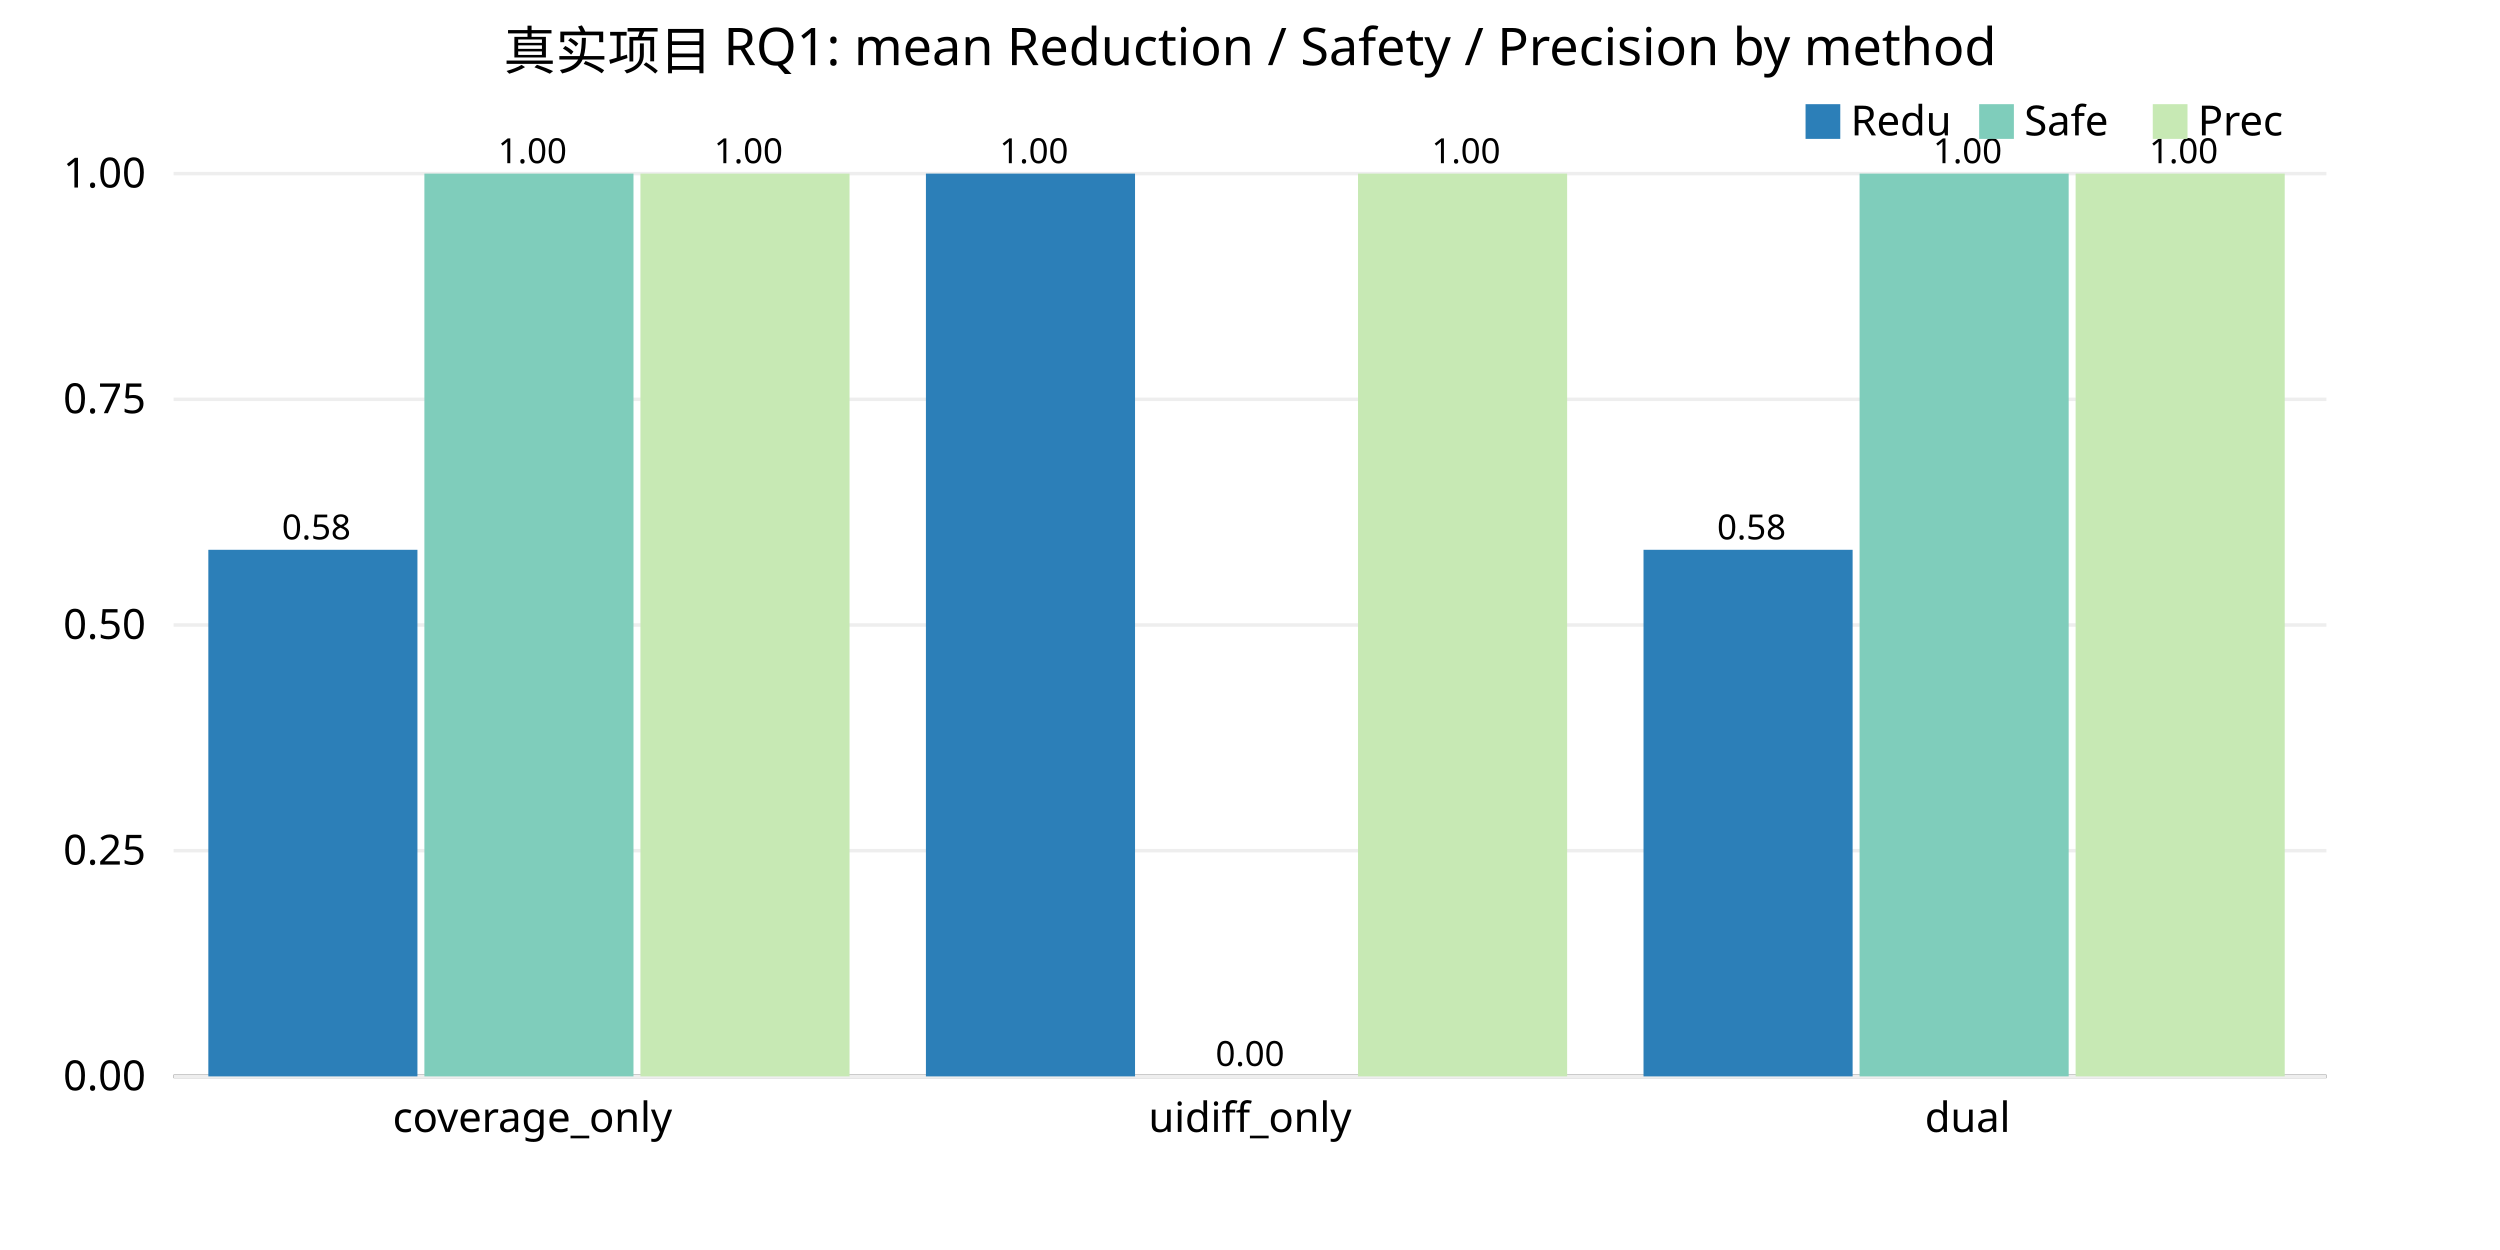
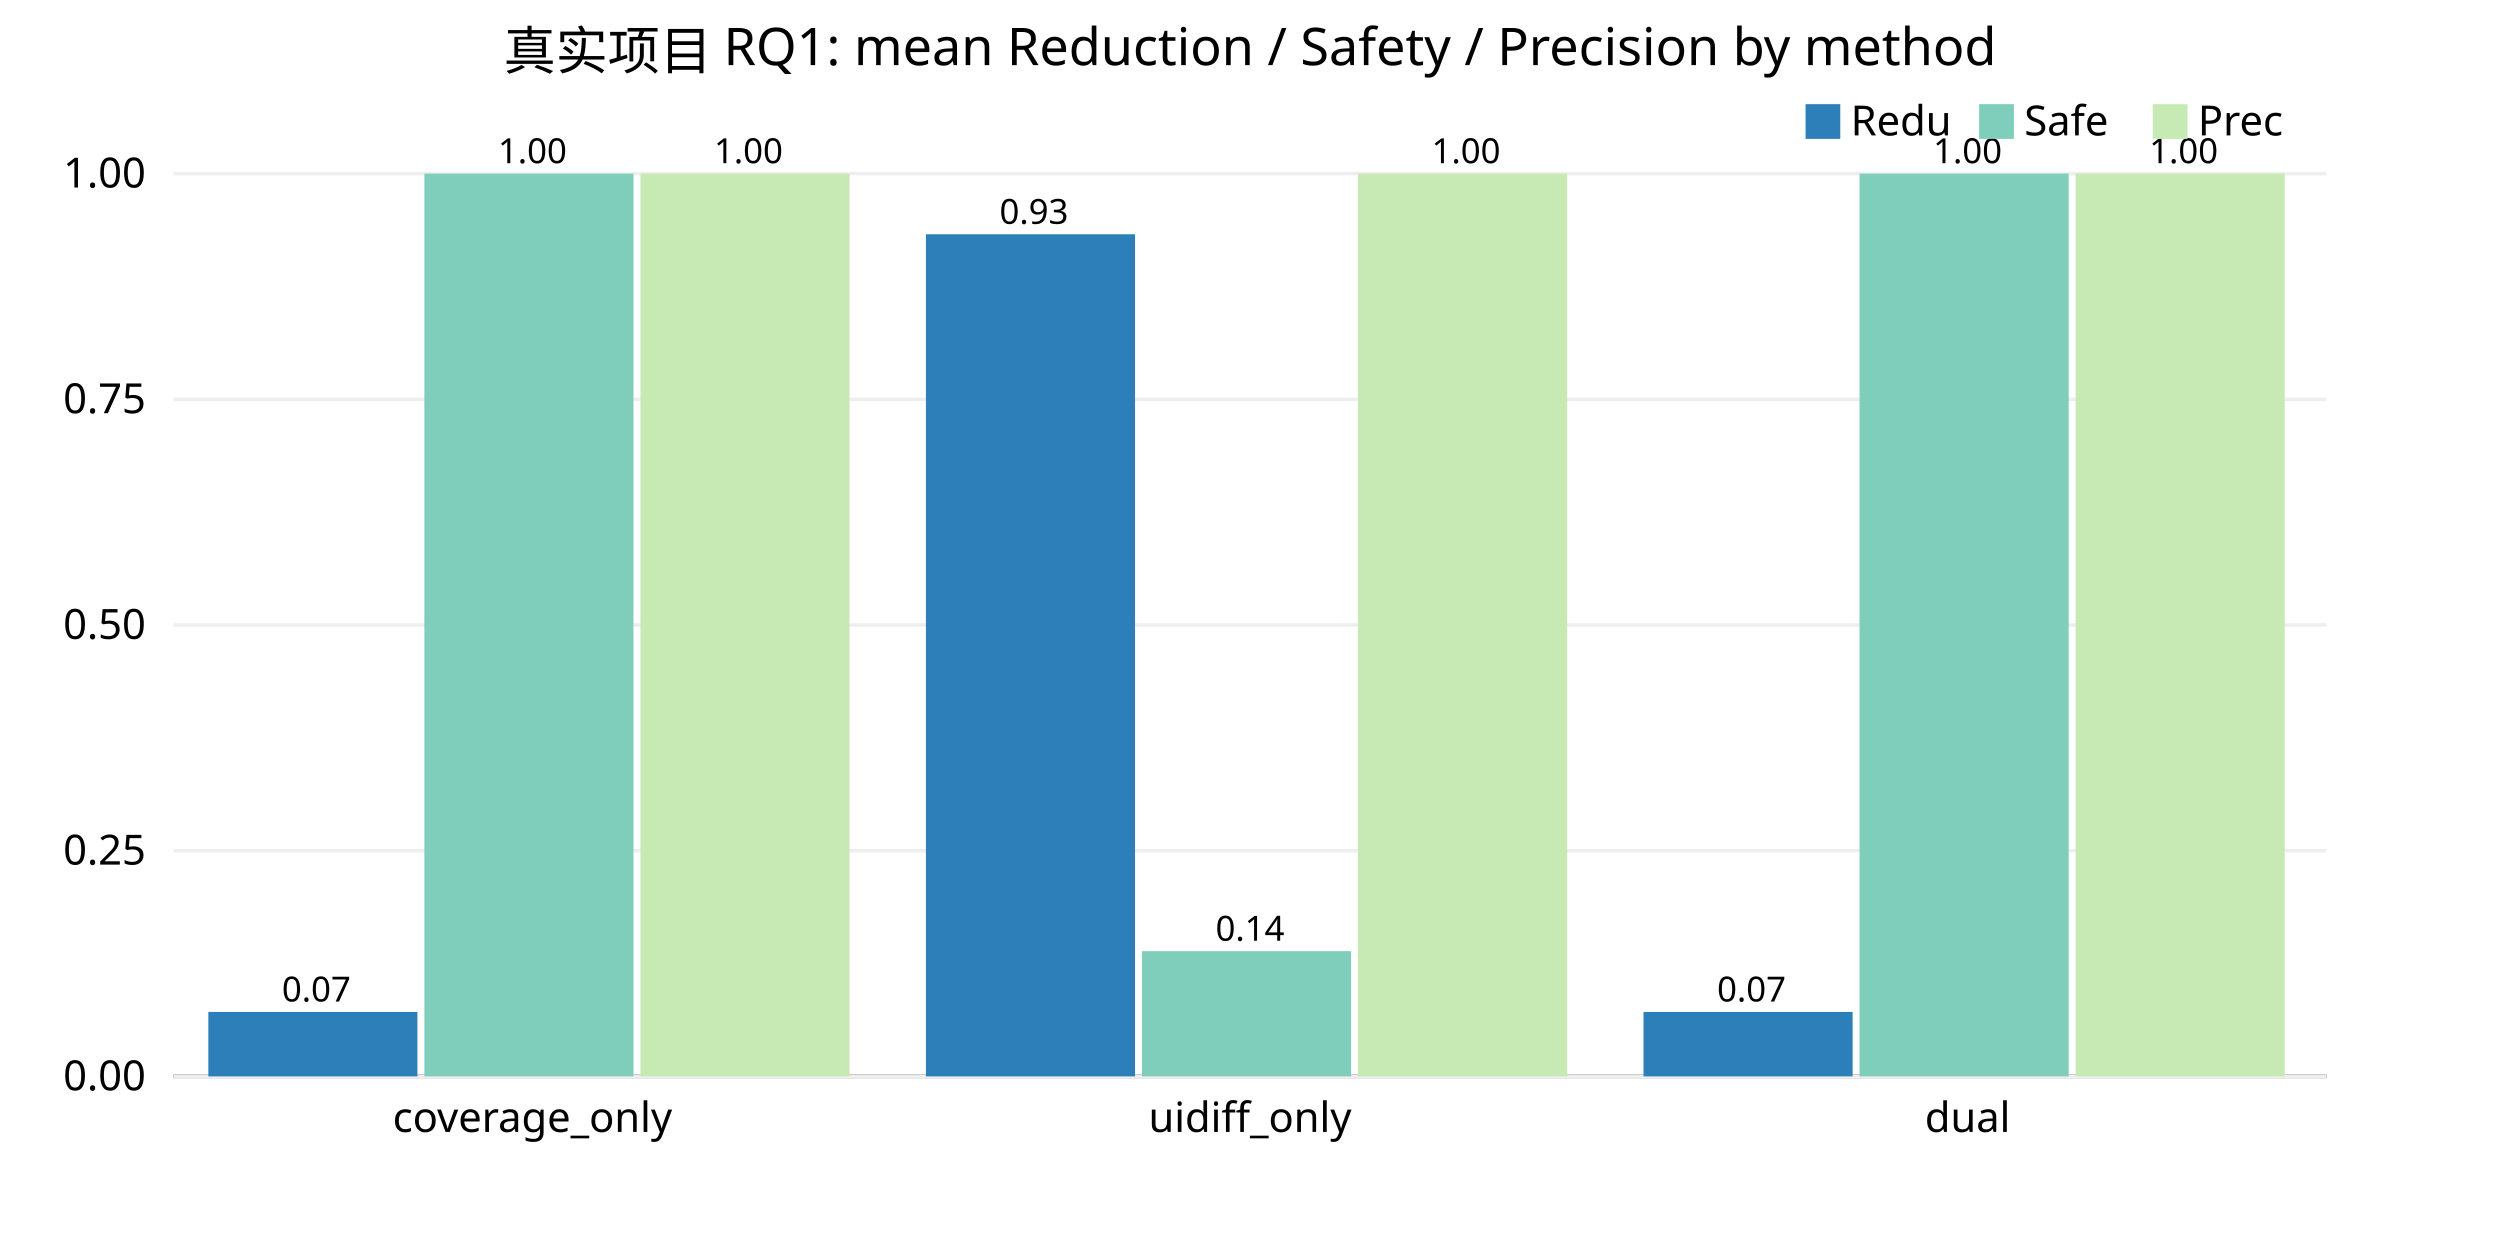
<svg xmlns="http://www.w3.org/2000/svg" width="720" height="360" font-family="sans-serif" font-size="12">
  <rect width="720" height="360" fill="white" />
  <text x="360" y="20" text-anchor="middle" font-size="15">真实项目 RQ1: mean Reduction / Safety / Precision by method</text>
  <line x1="50" y1="310" x2="670" y2="310" stroke="#333" />
  <line x1="50" y1="310" x2="670" y2="310" stroke="#eee" />
  <text x="42" y="314" text-anchor="end">0.00</text>
  <line x1="50" y1="245" x2="670" y2="245" stroke="#eee" />
  <text x="42" y="249" text-anchor="end">0.25</text>
  <line x1="50" y1="180" x2="670" y2="180" stroke="#eee" />
  <text x="42" y="184" text-anchor="end">0.50</text>
  <line x1="50" y1="115" x2="670" y2="115" stroke="#eee" />
  <text x="42" y="119" text-anchor="end">0.75</text>
  <line x1="50" y1="50" x2="670" y2="50" stroke="#eee" />
  <text x="42" y="54" text-anchor="end">1.00</text>
-   <rect x="60" y="158.342" width="60.222" height="151.658" fill="#2c7fb8" />
-   <text x="91.111" y="155.342" text-anchor="middle" font-size="10">0.58</text>
+   <rect x="60" y="291.436" width="60.222" height="18.564" fill="#2c7fb8" />
+   <text x="91.111" y="288.436" text-anchor="middle" font-size="10">0.07</text>
  <rect x="122.222" y="50" width="60.222" height="260" fill="#7fcdbb" />
  <text x="153.333" y="47" text-anchor="middle" font-size="10">1.00</text>
  <rect x="184.444" y="50" width="60.222" height="260" fill="#c7e9b4" />
  <text x="215.556" y="47" text-anchor="middle" font-size="10">1.00</text>
  <text x="153.333" y="326" text-anchor="middle">coverage_only</text>
-   <rect x="266.667" y="50" width="60.222" height="260" fill="#2c7fb8" />
-   <text x="297.778" y="47" text-anchor="middle" font-size="10">1.00</text>
-   <rect x="328.889" y="310" width="60.222" height="0" fill="#7fcdbb" />
-   <text x="360" y="307" text-anchor="middle" font-size="10">0.00</text>
+   <rect x="266.667" y="67.472" width="60.222" height="242.528" fill="#2c7fb8" />
+   <text x="297.778" y="64.472" text-anchor="middle" font-size="10">0.93</text>
+   <rect x="328.889" y="273.938" width="60.222" height="36.062" fill="#7fcdbb" />
+   <text x="360" y="270.938" text-anchor="middle" font-size="10">0.14</text>
  <rect x="391.111" y="50" width="60.222" height="260" fill="#c7e9b4" />
  <text x="422.222" y="47" text-anchor="middle" font-size="10">1.00</text>
  <text x="360" y="326" text-anchor="middle">uidiff_only</text>
-   <rect x="473.333" y="158.342" width="60.222" height="151.658" fill="#2c7fb8" />
-   <text x="504.444" y="155.342" text-anchor="middle" font-size="10">0.58</text>
+   <rect x="473.333" y="291.436" width="60.222" height="18.564" fill="#2c7fb8" />
+   <text x="504.444" y="288.436" text-anchor="middle" font-size="10">0.07</text>
  <rect x="535.556" y="50" width="60.222" height="260" fill="#7fcdbb" />
  <text x="566.667" y="47" text-anchor="middle" font-size="10">1.00</text>
  <rect x="597.778" y="50" width="60.222" height="260" fill="#c7e9b4" />
  <text x="628.889" y="47" text-anchor="middle" font-size="10">1.00</text>
  <text x="566.667" y="326" text-anchor="middle">dual</text>
  <rect x="520" y="30" width="10" height="10" fill="#2c7fb8" />
  <text x="533" y="39">Redu</text>
  <rect x="570" y="30" width="10" height="10" fill="#7fcdbb" />
  <text x="583" y="39">Safe</text>
  <rect x="620" y="30" width="10" height="10" fill="#c7e9b4" />
  <text x="633" y="39">Prec</text>
</svg>
